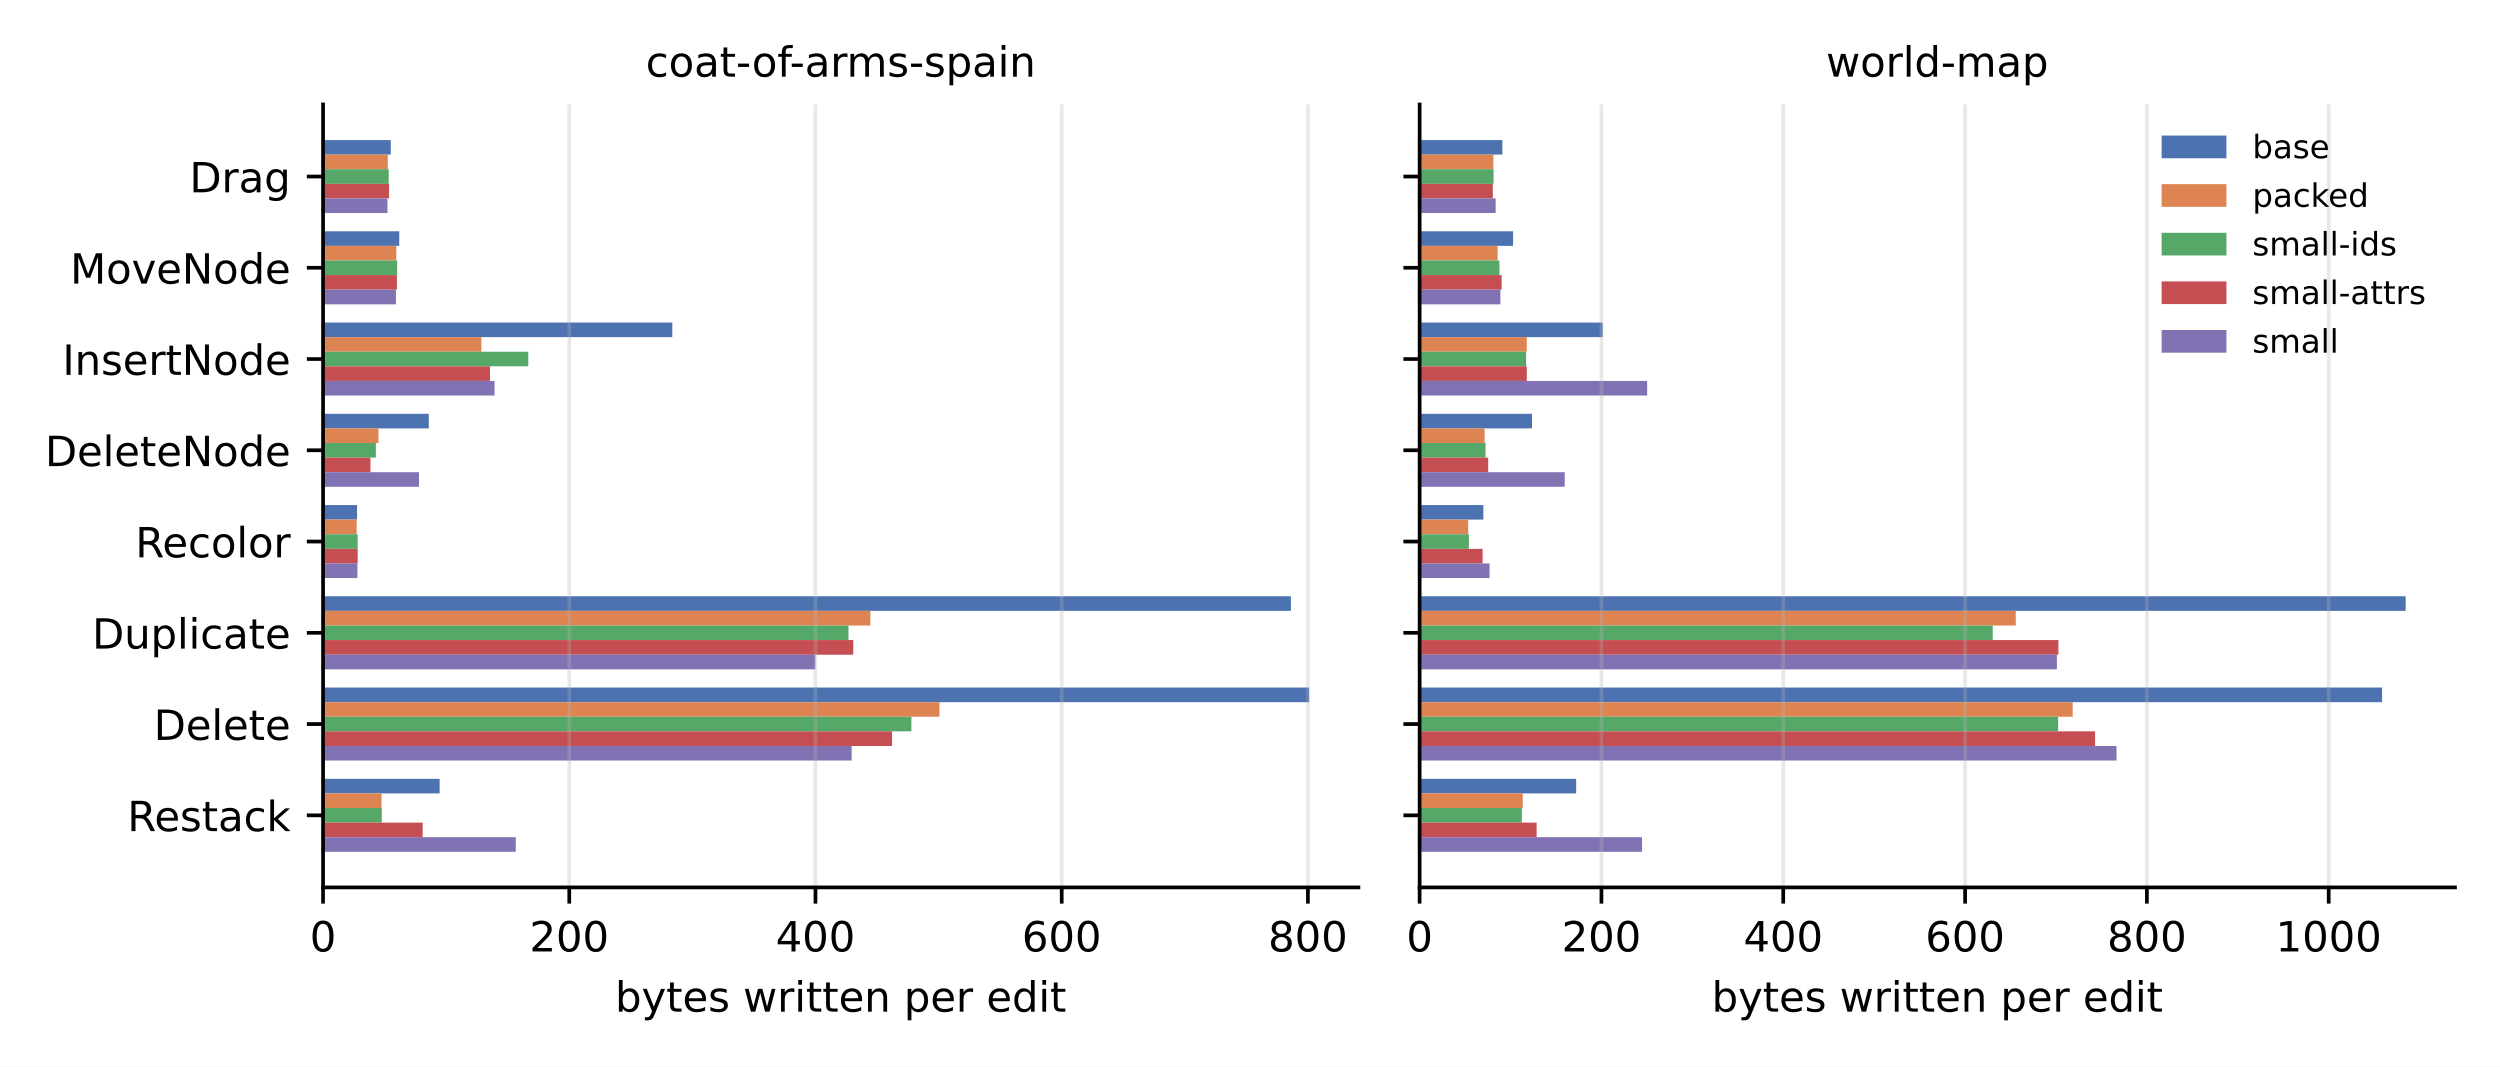
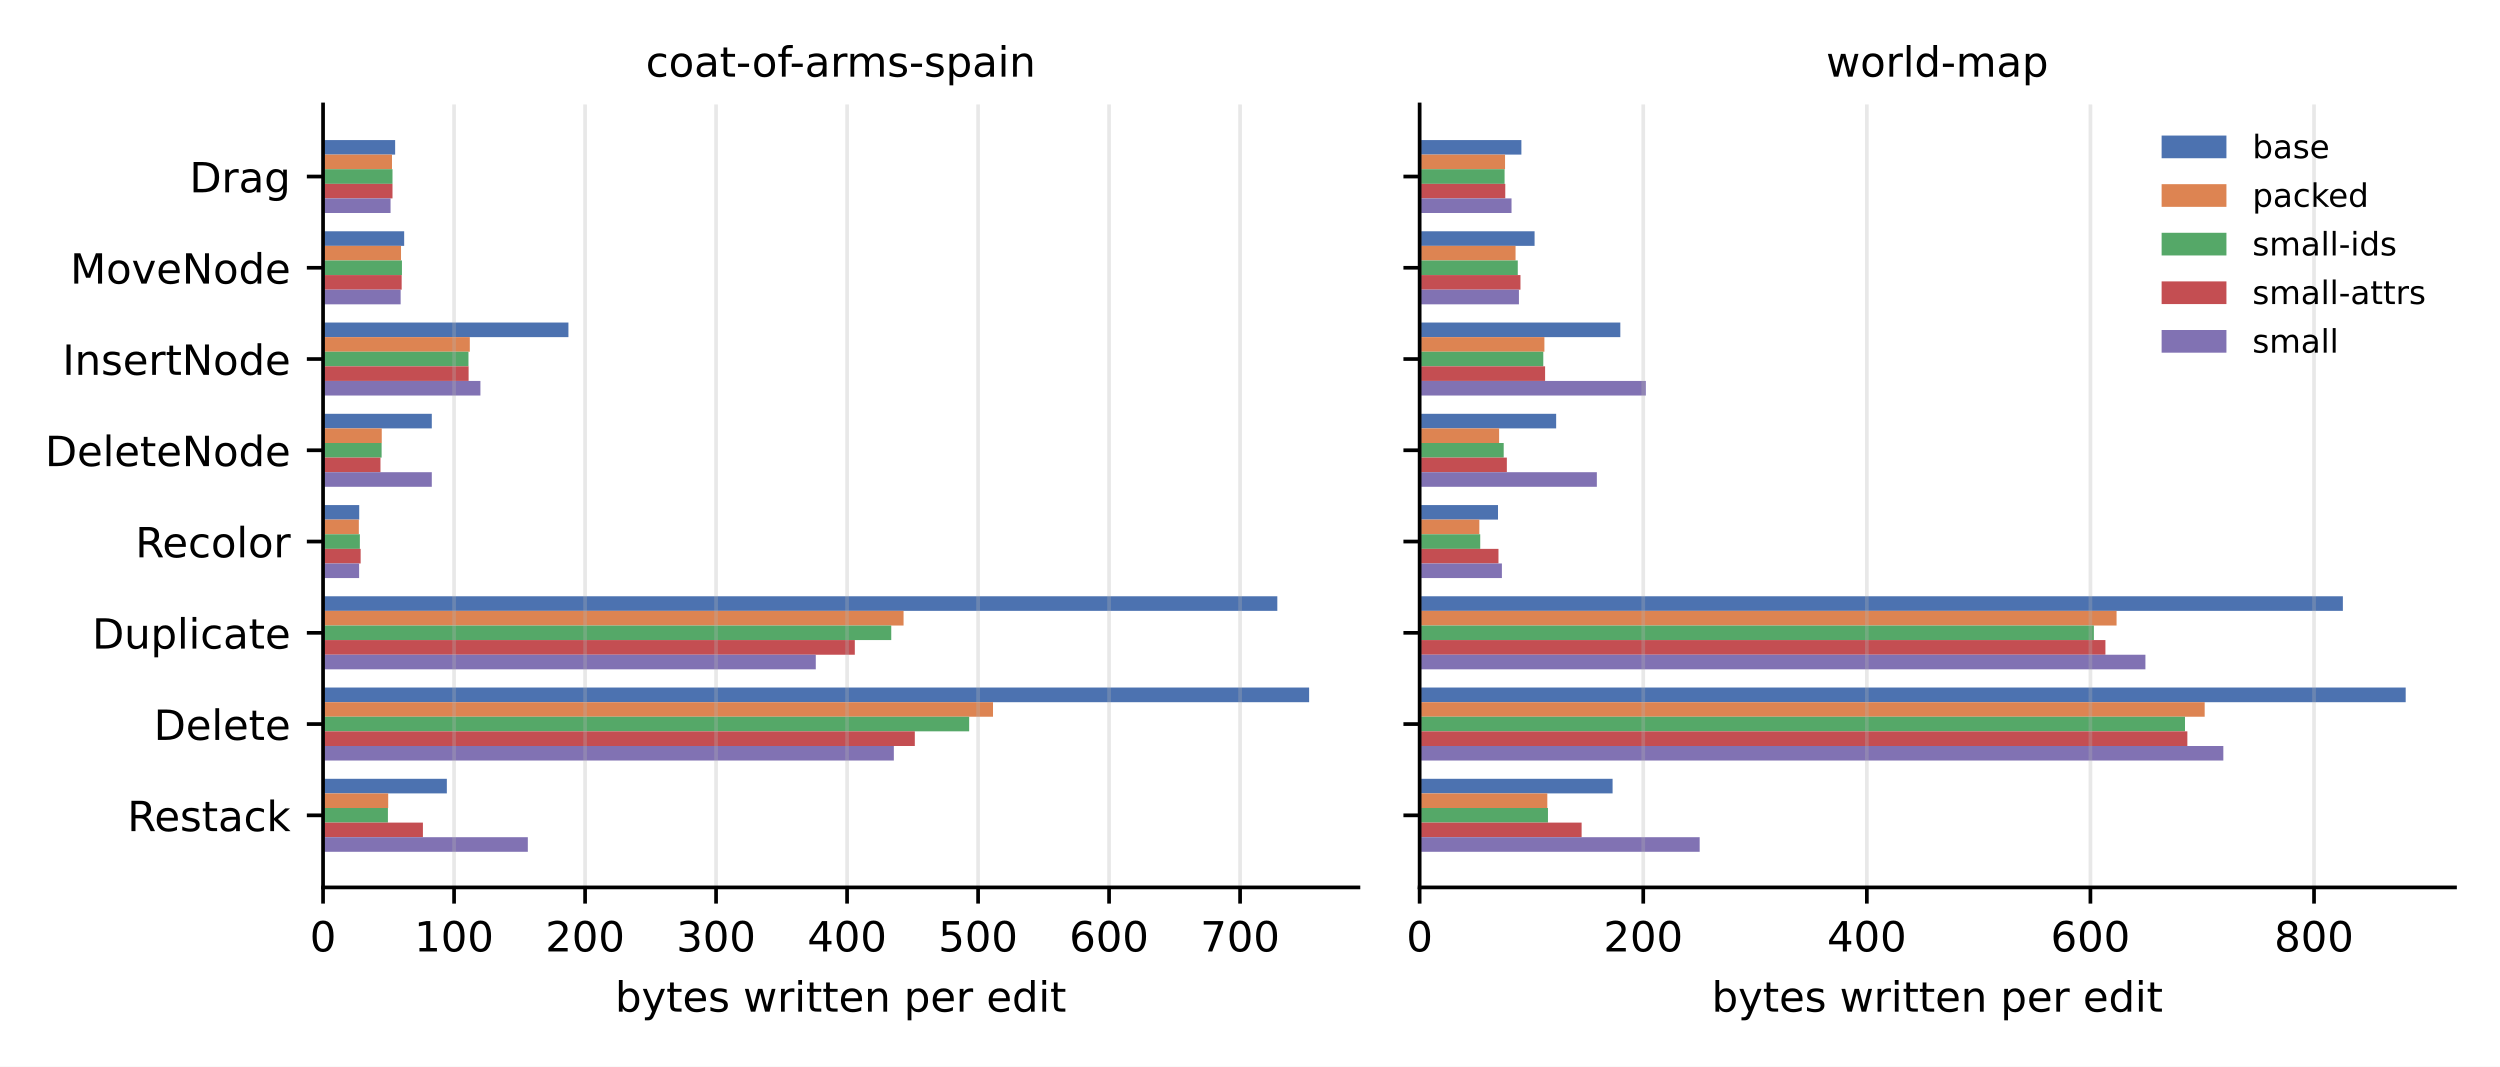
<svg xmlns="http://www.w3.org/2000/svg" xmlns:xlink="http://www.w3.org/1999/xlink" width="540pt" height="230.4pt" viewBox="0 0 540 230.4" version="1.1">
  <defs>
    <style type="text/css">*{stroke-linejoin: round; stroke-linecap: butt}</style>
  </defs>
  <g id="figure_1">
    <g id="patch_1">
      <path d="M 0 230.4  L 540 230.4  L 540 0  L 0 0  z " style="fill: #ffffff" />
    </g>
    <g id="axes_1">
      <g id="patch_2">
        <path d="M 69.78 191.68  L 293.42 191.68  L 293.42 22.56  L 69.78 22.56  z " style="fill: #ffffff" />
      </g>
      <g id="patch_3">
-         <path d="M 69.78 30.25  L 84.41 30.25  L 84.41 33.4  L 69.78 33.4  z " clip-path="url(#p2767483d41)" style="fill: #4c72b0" />
+         <path d="M 69.78 30.25  L 85.35 30.25  L 85.35 33.4  L 69.78 33.4  z " clip-path="url(#p88b78bb5d7)" style="fill: #4c72b0" />
      </g>
      <g id="patch_4">
-         <path d="M 69.78 49.96  L 86.24 49.96  L 86.24 53.11  L 69.78 53.11  z " clip-path="url(#p2767483d41)" style="fill: #4c72b0" />
+         <path d="M 69.78 49.96  L 87.3 49.96  L 87.3 53.11  L 69.78 53.11  z " clip-path="url(#p88b78bb5d7)" style="fill: #4c72b0" />
      </g>
      <g id="patch_5">
-         <path d="M 69.78 69.67  L 145.22 69.67  L 145.22 72.82  L 69.78 72.82  z " clip-path="url(#p2767483d41)" style="fill: #4c72b0" />
+         <path d="M 69.78 69.67  L 122.78 69.67  L 122.78 72.82  L 69.78 72.82  z " clip-path="url(#p88b78bb5d7)" style="fill: #4c72b0" />
      </g>
      <g id="patch_6">
-         <path d="M 69.78 89.38  L 92.62 89.38  L 92.62 92.53  L 69.78 92.53  z " clip-path="url(#p2767483d41)" style="fill: #4c72b0" />
+         <path d="M 69.78 89.38  L 93.27 89.38  L 93.27 92.53  L 69.78 92.53  z " clip-path="url(#p88b78bb5d7)" style="fill: #4c72b0" />
      </g>
      <g id="patch_7">
-         <path d="M 69.78 109.09  L 77.12 109.09  L 77.12 112.24  L 69.78 112.24  z " clip-path="url(#p2767483d41)" style="fill: #4c72b0" />
+         <path d="M 69.78 109.09  L 77.59 109.09  L 77.59 112.24  L 69.78 112.24  z " clip-path="url(#p88b78bb5d7)" style="fill: #4c72b0" />
      </g>
      <g id="patch_8">
-         <path d="M 69.78 128.8  L 278.84 128.8  L 278.84 131.95  L 69.78 131.95  z " clip-path="url(#p2767483d41)" style="fill: #4c72b0" />
+         <path d="M 69.78 128.8  L 275.9 128.8  L 275.9 131.95  L 69.78 131.95  z " clip-path="url(#p88b78bb5d7)" style="fill: #4c72b0" />
      </g>
      <g id="patch_9">
-         <path d="M 69.78 148.51  L 282.77 148.51  L 282.77 151.67  L 69.78 151.67  z " clip-path="url(#p2767483d41)" style="fill: #4c72b0" />
+         <path d="M 69.78 148.51  L 282.77 148.51  L 282.77 151.67  L 69.78 151.67  z " clip-path="url(#p88b78bb5d7)" style="fill: #4c72b0" />
      </g>
      <g id="patch_10">
-         <path d="M 69.78 168.22  L 94.96 168.22  L 94.96 171.38  L 69.78 171.38  z " clip-path="url(#p2767483d41)" style="fill: #4c72b0" />
+         <path d="M 69.78 168.22  L 96.52 168.22  L 96.52 171.38  L 69.78 171.38  z " clip-path="url(#p88b78bb5d7)" style="fill: #4c72b0" />
      </g>
      <g id="patch_11">
-         <path d="M 69.78 33.4  L 83.77 33.4  L 83.77 36.55  L 69.78 36.55  z " clip-path="url(#p2767483d41)" style="fill: #dd8452" />
+         <path d="M 69.78 33.4  L 84.67 33.4  L 84.67 36.55  L 69.78 36.55  z " clip-path="url(#p88b78bb5d7)" style="fill: #dd8452" />
      </g>
      <g id="patch_12">
-         <path d="M 69.78 53.11  L 85.6 53.11  L 85.6 56.26  L 69.78 56.26  z " clip-path="url(#p2767483d41)" style="fill: #dd8452" />
+         <path d="M 69.78 53.11  L 86.62 53.11  L 86.62 56.26  L 69.78 56.26  z " clip-path="url(#p88b78bb5d7)" style="fill: #dd8452" />
      </g>
      <g id="patch_13">
-         <path d="M 69.78 72.82  L 103.98 72.82  L 103.98 75.98  L 69.78 75.98  z " clip-path="url(#p2767483d41)" style="fill: #dd8452" />
+         <path d="M 69.78 72.82  L 101.48 72.82  L 101.48 75.98  L 69.78 75.98  z " clip-path="url(#p88b78bb5d7)" style="fill: #dd8452" />
      </g>
      <g id="patch_14">
-         <path d="M 69.78 92.53  L 81.75 92.53  L 81.75 95.69  L 69.78 95.69  z " clip-path="url(#p2767483d41)" style="fill: #dd8452" />
+         <path d="M 69.78 92.53  L 82.46 92.53  L 82.46 95.69  L 69.78 95.69  z " clip-path="url(#p88b78bb5d7)" style="fill: #dd8452" />
      </g>
      <g id="patch_15">
-         <path d="M 69.78 112.24  L 77.04 112.24  L 77.04 115.4  L 69.78 115.4  z " clip-path="url(#p2767483d41)" style="fill: #dd8452" />
+         <path d="M 69.78 112.24  L 77.51 112.24  L 77.51 115.4  L 69.78 115.4  z " clip-path="url(#p88b78bb5d7)" style="fill: #dd8452" />
      </g>
      <g id="patch_16">
-         <path d="M 69.78 131.95  L 188 131.95  L 188 135.11  L 69.78 135.11  z " clip-path="url(#p2767483d41)" style="fill: #dd8452" />
+         <path d="M 69.78 131.95  L 195.17 131.95  L 195.17 135.11  L 69.78 135.11  z " clip-path="url(#p88b78bb5d7)" style="fill: #dd8452" />
      </g>
      <g id="patch_17">
-         <path d="M 69.78 151.67  L 202.92 151.67  L 202.92 154.82  L 69.78 154.82  z " clip-path="url(#p2767483d41)" style="fill: #dd8452" />
+         <path d="M 69.78 151.67  L 214.49 151.67  L 214.49 154.82  L 69.78 154.82  z " clip-path="url(#p88b78bb5d7)" style="fill: #dd8452" />
      </g>
      <g id="patch_18">
-         <path d="M 69.78 171.38  L 82.41 171.38  L 82.41 174.53  L 69.78 174.53  z " clip-path="url(#p2767483d41)" style="fill: #dd8452" />
+         <path d="M 69.78 171.38  L 83.85 171.38  L 83.85 174.53  L 69.78 174.53  z " clip-path="url(#p88b78bb5d7)" style="fill: #dd8452" />
      </g>
      <g id="patch_19">
-         <path d="M 69.78 36.55  L 83.96 36.55  L 83.96 39.71  L 69.78 39.71  z " clip-path="url(#p2767483d41)" style="fill: #55a868" />
+         <path d="M 69.78 36.55  L 84.78 36.55  L 84.78 39.71  L 69.78 39.71  z " clip-path="url(#p88b78bb5d7)" style="fill: #55a868" />
      </g>
      <g id="patch_20">
-         <path d="M 69.78 56.26  L 85.79 56.26  L 85.79 59.42  L 69.78 59.42  z " clip-path="url(#p2767483d41)" style="fill: #55a868" />
+         <path d="M 69.78 56.26  L 86.82 56.26  L 86.82 59.42  L 69.78 59.42  z " clip-path="url(#p88b78bb5d7)" style="fill: #55a868" />
      </g>
      <g id="patch_21">
-         <path d="M 69.78 75.98  L 114.11 75.98  L 114.11 79.13  L 69.78 79.13  z " clip-path="url(#p2767483d41)" style="fill: #55a868" />
+         <path d="M 69.78 75.98  L 101.19 75.98  L 101.19 79.13  L 69.78 79.13  z " clip-path="url(#p88b78bb5d7)" style="fill: #55a868" />
      </g>
      <g id="patch_22">
-         <path d="M 69.78 95.69  L 81.19 95.69  L 81.19 98.84  L 69.78 98.84  z " clip-path="url(#p2767483d41)" style="fill: #55a868" />
+         <path d="M 69.78 95.69  L 82.43 95.69  L 82.43 98.84  L 69.78 98.84  z " clip-path="url(#p88b78bb5d7)" style="fill: #55a868" />
      </g>
      <g id="patch_23">
-         <path d="M 69.78 115.4  L 77.26 115.4  L 77.26 118.55  L 69.78 118.55  z " clip-path="url(#p2767483d41)" style="fill: #55a868" />
+         <path d="M 69.78 115.4  L 77.73 115.4  L 77.73 118.55  L 69.78 118.55  z " clip-path="url(#p88b78bb5d7)" style="fill: #55a868" />
      </g>
      <g id="patch_24">
-         <path d="M 69.78 135.11  L 183.27 135.11  L 183.27 138.26  L 69.78 138.26  z " clip-path="url(#p2767483d41)" style="fill: #55a868" />
+         <path d="M 69.78 135.11  L 192.51 135.11  L 192.51 138.26  L 69.78 138.26  z " clip-path="url(#p88b78bb5d7)" style="fill: #55a868" />
      </g>
      <g id="patch_25">
-         <path d="M 69.78 154.82  L 196.86 154.82  L 196.86 157.97  L 69.78 157.97  z " clip-path="url(#p2767483d41)" style="fill: #55a868" />
+         <path d="M 69.78 154.82  L 209.34 154.82  L 209.34 157.97  L 69.78 157.97  z " clip-path="url(#p88b78bb5d7)" style="fill: #55a868" />
      </g>
      <g id="patch_26">
-         <path d="M 69.78 174.53  L 82.47 174.53  L 82.47 177.68  L 69.78 177.68  z " clip-path="url(#p2767483d41)" style="fill: #55a868" />
+         <path d="M 69.78 174.53  L 83.79 174.53  L 83.79 177.68  L 69.78 177.68  z " clip-path="url(#p88b78bb5d7)" style="fill: #55a868" />
      </g>
      <g id="patch_27">
-         <path d="M 69.78 39.71  L 84.04 39.71  L 84.04 42.86  L 69.78 42.86  z " clip-path="url(#p2767483d41)" style="fill: #c44e52" />
+         <path d="M 69.78 39.71  L 84.78 39.71  L 84.78 42.86  L 69.78 42.86  z " clip-path="url(#p88b78bb5d7)" style="fill: #c44e52" />
      </g>
      <g id="patch_28">
-         <path d="M 69.78 59.42  L 85.74 59.42  L 85.74 62.57  L 69.78 62.57  z " clip-path="url(#p2767483d41)" style="fill: #c44e52" />
+         <path d="M 69.78 59.42  L 86.76 59.42  L 86.76 62.57  L 69.78 62.57  z " clip-path="url(#p88b78bb5d7)" style="fill: #c44e52" />
      </g>
      <g id="patch_29">
-         <path d="M 69.78 79.13  L 105.84 79.13  L 105.84 82.28  L 69.78 82.28  z " clip-path="url(#p2767483d41)" style="fill: #c44e52" />
+         <path d="M 69.78 79.13  L 101.22 79.13  L 101.22 82.28  L 69.78 82.28  z " clip-path="url(#p88b78bb5d7)" style="fill: #c44e52" />
      </g>
      <g id="patch_30">
-         <path d="M 69.78 98.84  L 80.02 98.84  L 80.02 101.99  L 69.78 101.99  z " clip-path="url(#p2767483d41)" style="fill: #c44e52" />
+         <path d="M 69.78 98.84  L 82.18 98.84  L 82.18 101.99  L 69.78 101.99  z " clip-path="url(#p88b78bb5d7)" style="fill: #c44e52" />
      </g>
      <g id="patch_31">
-         <path d="M 69.78 118.55  L 77.26 118.55  L 77.26 121.71  L 69.78 121.71  z " clip-path="url(#p2767483d41)" style="fill: #c44e52" />
+         <path d="M 69.78 118.55  L 77.9 118.55  L 77.9 121.71  L 69.78 121.71  z " clip-path="url(#p88b78bb5d7)" style="fill: #c44e52" />
      </g>
      <g id="patch_32">
-         <path d="M 69.78 138.26  L 184.31 138.26  L 184.31 141.42  L 69.78 141.42  z " clip-path="url(#p2767483d41)" style="fill: #c44e52" />
+         <path d="M 69.78 138.26  L 184.64 138.26  L 184.64 141.42  L 69.78 141.42  z " clip-path="url(#p88b78bb5d7)" style="fill: #c44e52" />
      </g>
      <g id="patch_33">
-         <path d="M 69.78 157.97  L 192.68 157.97  L 192.68 161.13  L 69.78 161.13  z " clip-path="url(#p2767483d41)" style="fill: #c44e52" />
+         <path d="M 69.78 157.97  L 197.6 157.97  L 197.6 161.13  L 69.78 161.13  z " clip-path="url(#p88b78bb5d7)" style="fill: #c44e52" />
      </g>
      <g id="patch_34">
-         <path d="M 69.78 177.68  L 91.3 177.68  L 91.3 180.84  L 69.78 180.84  z " clip-path="url(#p2767483d41)" style="fill: #c44e52" />
+         <path d="M 69.78 177.68  L 91.35 177.68  L 91.35 180.84  L 69.78 180.84  z " clip-path="url(#p88b78bb5d7)" style="fill: #c44e52" />
      </g>
      <g id="patch_35">
-         <path d="M 69.78 42.86  L 83.69 42.86  L 83.69 46.01  L 69.78 46.01  z " clip-path="url(#p2767483d41)" style="fill: #8172b3" />
+         <path d="M 69.78 42.86  L 84.36 42.86  L 84.36 46.01  L 69.78 46.01  z " clip-path="url(#p88b78bb5d7)" style="fill: #8172b3" />
      </g>
      <g id="patch_36">
-         <path d="M 69.78 62.57  L 85.52 62.57  L 85.52 65.73  L 69.78 65.73  z " clip-path="url(#p2767483d41)" style="fill: #8172b3" />
+         <path d="M 69.78 62.57  L 86.54 62.57  L 86.54 65.73  L 69.78 65.73  z " clip-path="url(#p88b78bb5d7)" style="fill: #8172b3" />
      </g>
      <g id="patch_37">
-         <path d="M 69.78 82.28  L 106.82 82.28  L 106.82 85.44  L 69.78 85.44  z " clip-path="url(#p2767483d41)" style="fill: #8172b3" />
+         <path d="M 69.78 82.28  L 103.77 82.28  L 103.77 85.44  L 69.78 85.44  z " clip-path="url(#p88b78bb5d7)" style="fill: #8172b3" />
      </g>
      <g id="patch_38">
-         <path d="M 69.78 101.99  L 90.5 101.99  L 90.5 105.15  L 69.78 105.15  z " clip-path="url(#p2767483d41)" style="fill: #8172b3" />
+         <path d="M 69.78 101.99  L 93.27 101.99  L 93.27 105.15  L 69.78 105.15  z " clip-path="url(#p88b78bb5d7)" style="fill: #8172b3" />
      </g>
      <g id="patch_39">
-         <path d="M 69.78 121.71  L 77.2 121.71  L 77.2 124.86  L 69.78 124.86  z " clip-path="url(#p2767483d41)" style="fill: #8172b3" />
+         <path d="M 69.78 121.71  L 77.57 121.71  L 77.57 124.86  L 69.78 124.86  z " clip-path="url(#p88b78bb5d7)" style="fill: #8172b3" />
      </g>
      <g id="patch_40">
-         <path d="M 69.78 141.42  L 176.12 141.42  L 176.12 144.57  L 69.78 144.57  z " clip-path="url(#p2767483d41)" style="fill: #8172b3" />
+         <path d="M 69.78 141.42  L 176.21 141.42  L 176.21 144.57  L 69.78 144.57  z " clip-path="url(#p88b78bb5d7)" style="fill: #8172b3" />
      </g>
      <g id="patch_41">
-         <path d="M 69.78 161.13  L 183.96 161.13  L 183.96 164.28  L 69.78 164.28  z " clip-path="url(#p2767483d41)" style="fill: #8172b3" />
+         <path d="M 69.78 161.13  L 193.07 161.13  L 193.07 164.28  L 69.78 164.28  z " clip-path="url(#p88b78bb5d7)" style="fill: #8172b3" />
      </g>
      <g id="patch_42">
-         <path d="M 69.78 180.84  L 111.4 180.84  L 111.4 183.99  L 69.78 183.99  z " clip-path="url(#p2767483d41)" style="fill: #8172b3" />
+         <path d="M 69.78 180.84  L 114.01 180.84  L 114.01 183.99  L 69.78 183.99  z " clip-path="url(#p88b78bb5d7)" style="fill: #8172b3" />
      </g>
      <g id="matplotlib.axis_1">
        <g id="xtick_1">
          <g id="line2d_1">
-             <path d="M 69.78 191.68  L 69.78 22.56  " clip-path="url(#p2767483d41)" style="fill: none; stroke: #b0b0b0; stroke-opacity: 0.3; stroke-width: 0.8; stroke-linecap: square" />
+             <path d="M 69.78 191.68  L 69.78 22.56  " clip-path="url(#p88b78bb5d7)" style="fill: none; stroke: #b0b0b0; stroke-opacity: 0.3; stroke-width: 0.8; stroke-linecap: square" />
          </g>
          <g id="line2d_2">
            <defs>
              <path id="m4735fb4fdf" d="M 0 0  L 0 3.5  " style="stroke: #000000; stroke-width: 0.8" />
            </defs>
            <g>
              <use xlink:href="#m4735fb4fdf" x="69.78" y="191.68" style="stroke: #000000; stroke-width: 0.8" />
            </g>
          </g>
          <g id="text_1">
            <text style="font-size: 9px; font-family: 'DejaVu Sans'; text-anchor: middle" x="69.78" y="205.52" transform="rotate(-0 69.78 205.52)">0</text>
          </g>
        </g>
        <g id="xtick_2">
          <g id="line2d_3">
-             <path d="M 122.96 191.68  L 122.96 22.56  " clip-path="url(#p2767483d41)" style="fill: none; stroke: #b0b0b0; stroke-opacity: 0.3; stroke-width: 0.8; stroke-linecap: square" />
+             <path d="M 98.08 191.68  L 98.08 22.56  " clip-path="url(#p88b78bb5d7)" style="fill: none; stroke: #b0b0b0; stroke-opacity: 0.3; stroke-width: 0.8; stroke-linecap: square" />
          </g>
          <g id="line2d_4">
            <g>
-               <use xlink:href="#m4735fb4fdf" x="122.96" y="191.68" style="stroke: #000000; stroke-width: 0.8" />
+               <use xlink:href="#m4735fb4fdf" x="98.08" y="191.68" style="stroke: #000000; stroke-width: 0.8" />
            </g>
          </g>
          <g id="text_2">
-             <text style="font-size: 9px; font-family: 'DejaVu Sans'; text-anchor: middle" x="122.96" y="205.52" transform="rotate(-0 122.96 205.52)">200</text>
+             <text style="font-size: 9px; font-family: 'DejaVu Sans'; text-anchor: middle" x="98.08" y="205.52" transform="rotate(-0 98.08 205.52)">100</text>
          </g>
        </g>
        <g id="xtick_3">
          <g id="line2d_5">
-             <path d="M 176.14 191.68  L 176.14 22.56  " clip-path="url(#p2767483d41)" style="fill: none; stroke: #b0b0b0; stroke-opacity: 0.3; stroke-width: 0.8; stroke-linecap: square" />
+             <path d="M 126.38 191.68  L 126.38 22.56  " clip-path="url(#p88b78bb5d7)" style="fill: none; stroke: #b0b0b0; stroke-opacity: 0.3; stroke-width: 0.8; stroke-linecap: square" />
          </g>
          <g id="line2d_6">
            <g>
-               <use xlink:href="#m4735fb4fdf" x="176.14" y="191.68" style="stroke: #000000; stroke-width: 0.8" />
+               <use xlink:href="#m4735fb4fdf" x="126.38" y="191.68" style="stroke: #000000; stroke-width: 0.8" />
            </g>
          </g>
          <g id="text_3">
-             <text style="font-size: 9px; font-family: 'DejaVu Sans'; text-anchor: middle" x="176.14" y="205.52" transform="rotate(-0 176.14 205.52)">400</text>
+             <text style="font-size: 9px; font-family: 'DejaVu Sans'; text-anchor: middle" x="126.38" y="205.52" transform="rotate(-0 126.38 205.52)">200</text>
          </g>
        </g>
        <g id="xtick_4">
          <g id="line2d_7">
-             <path d="M 229.33 191.68  L 229.33 22.56  " clip-path="url(#p2767483d41)" style="fill: none; stroke: #b0b0b0; stroke-opacity: 0.3; stroke-width: 0.8; stroke-linecap: square" />
+             <path d="M 154.67 191.68  L 154.67 22.56  " clip-path="url(#p88b78bb5d7)" style="fill: none; stroke: #b0b0b0; stroke-opacity: 0.3; stroke-width: 0.8; stroke-linecap: square" />
          </g>
          <g id="line2d_8">
            <g>
-               <use xlink:href="#m4735fb4fdf" x="229.33" y="191.68" style="stroke: #000000; stroke-width: 0.8" />
+               <use xlink:href="#m4735fb4fdf" x="154.67" y="191.68" style="stroke: #000000; stroke-width: 0.8" />
            </g>
          </g>
          <g id="text_4">
-             <text style="font-size: 9px; font-family: 'DejaVu Sans'; text-anchor: middle" x="229.33" y="205.52" transform="rotate(-0 229.33 205.52)">600</text>
+             <text style="font-size: 9px; font-family: 'DejaVu Sans'; text-anchor: middle" x="154.67" y="205.52" transform="rotate(-0 154.67 205.52)">300</text>
          </g>
        </g>
        <g id="xtick_5">
          <g id="line2d_9">
-             <path d="M 282.51 191.68  L 282.51 22.56  " clip-path="url(#p2767483d41)" style="fill: none; stroke: #b0b0b0; stroke-opacity: 0.3; stroke-width: 0.8; stroke-linecap: square" />
+             <path d="M 182.97 191.68  L 182.97 22.56  " clip-path="url(#p88b78bb5d7)" style="fill: none; stroke: #b0b0b0; stroke-opacity: 0.3; stroke-width: 0.8; stroke-linecap: square" />
          </g>
          <g id="line2d_10">
            <g>
-               <use xlink:href="#m4735fb4fdf" x="282.51" y="191.68" style="stroke: #000000; stroke-width: 0.8" />
+               <use xlink:href="#m4735fb4fdf" x="182.97" y="191.68" style="stroke: #000000; stroke-width: 0.8" />
            </g>
          </g>
          <g id="text_5">
-             <text style="font-size: 9px; font-family: 'DejaVu Sans'; text-anchor: middle" x="282.51" y="205.52" transform="rotate(-0 282.51 205.52)">800</text>
-           </g>
-         </g>
-         <g id="text_6">
+             <text style="font-size: 9px; font-family: 'DejaVu Sans'; text-anchor: middle" x="182.97" y="205.52" transform="rotate(-0 182.97 205.52)">400</text>
+           </g>
+         </g>
+         <g id="xtick_6">
+           <g id="line2d_11">
+             <path d="M 211.27 191.68  L 211.27 22.56  " clip-path="url(#p88b78bb5d7)" style="fill: none; stroke: #b0b0b0; stroke-opacity: 0.3; stroke-width: 0.8; stroke-linecap: square" />
+           </g>
+           <g id="line2d_12">
+             <g>
+               <use xlink:href="#m4735fb4fdf" x="211.27" y="191.68" style="stroke: #000000; stroke-width: 0.8" />
+             </g>
+           </g>
+           <g id="text_6">
+             <text style="font-size: 9px; font-family: 'DejaVu Sans'; text-anchor: middle" x="211.27" y="205.52" transform="rotate(-0 211.27 205.52)">500</text>
+           </g>
+         </g>
+         <g id="xtick_7">
+           <g id="line2d_13">
+             <path d="M 239.56 191.68  L 239.56 22.56  " clip-path="url(#p88b78bb5d7)" style="fill: none; stroke: #b0b0b0; stroke-opacity: 0.3; stroke-width: 0.8; stroke-linecap: square" />
+           </g>
+           <g id="line2d_14">
+             <g>
+               <use xlink:href="#m4735fb4fdf" x="239.56" y="191.68" style="stroke: #000000; stroke-width: 0.8" />
+             </g>
+           </g>
+           <g id="text_7">
+             <text style="font-size: 9px; font-family: 'DejaVu Sans'; text-anchor: middle" x="239.56" y="205.52" transform="rotate(-0 239.56 205.52)">600</text>
+           </g>
+         </g>
+         <g id="xtick_8">
+           <g id="line2d_15">
+             <path d="M 267.86 191.68  L 267.86 22.56  " clip-path="url(#p88b78bb5d7)" style="fill: none; stroke: #b0b0b0; stroke-opacity: 0.3; stroke-width: 0.8; stroke-linecap: square" />
+           </g>
+           <g id="line2d_16">
+             <g>
+               <use xlink:href="#m4735fb4fdf" x="267.86" y="191.68" style="stroke: #000000; stroke-width: 0.8" />
+             </g>
+           </g>
+           <g id="text_8">
+             <text style="font-size: 9px; font-family: 'DejaVu Sans'; text-anchor: middle" x="267.86" y="205.52" transform="rotate(-0 267.86 205.52)">700</text>
+           </g>
+         </g>
+         <g id="text_9">
          <text style="font-size: 9px; font-family: 'DejaVu Sans'; text-anchor: middle" x="181.6" y="218.52" transform="rotate(-0 181.6 218.52)">bytes written per edit</text>
        </g>
      </g>
      <g id="matplotlib.axis_2">
        <g id="ytick_1">
-           <g id="line2d_11">
+           <g id="line2d_17">
            <defs>
              <path id="m4127d77f11" d="M 0 0  L -3.5 0  " style="stroke: #000000; stroke-width: 0.8" />
            </defs>
            <g>
              <use xlink:href="#m4127d77f11" x="69.78" y="38.13" style="stroke: #000000; stroke-width: 0.8" />
            </g>
          </g>
-           <g id="text_7">
+           <g id="text_10">
            <text style="font-size: 9px; font-family: 'DejaVu Sans'; text-anchor: end" x="62.78" y="41.55" transform="rotate(-0 62.78 41.55)">Drag</text>
          </g>
        </g>
        <g id="ytick_2">
-           <g id="line2d_12">
+           <g id="line2d_18">
            <g>
              <use xlink:href="#m4127d77f11" x="69.78" y="57.84" style="stroke: #000000; stroke-width: 0.8" />
            </g>
          </g>
-           <g id="text_8">
+           <g id="text_11">
            <text style="font-size: 9px; font-family: 'DejaVu Sans'; text-anchor: end" x="62.78" y="61.26" transform="rotate(-0 62.78 61.26)">MoveNode</text>
          </g>
        </g>
        <g id="ytick_3">
-           <g id="line2d_13">
+           <g id="line2d_19">
            <g>
              <use xlink:href="#m4127d77f11" x="69.78" y="77.55" style="stroke: #000000; stroke-width: 0.8" />
            </g>
          </g>
-           <g id="text_9">
+           <g id="text_12">
            <text style="font-size: 9px; font-family: 'DejaVu Sans'; text-anchor: end" x="62.78" y="80.97" transform="rotate(-0 62.78 80.97)">InsertNode</text>
          </g>
        </g>
        <g id="ytick_4">
-           <g id="line2d_14">
+           <g id="line2d_20">
            <g>
              <use xlink:href="#m4127d77f11" x="69.78" y="97.26" style="stroke: #000000; stroke-width: 0.8" />
            </g>
          </g>
-           <g id="text_10">
+           <g id="text_13">
            <text style="font-size: 9px; font-family: 'DejaVu Sans'; text-anchor: end" x="62.78" y="100.68" transform="rotate(-0 62.78 100.68)">DeleteNode</text>
          </g>
        </g>
        <g id="ytick_5">
-           <g id="line2d_15">
+           <g id="line2d_21">
            <g>
              <use xlink:href="#m4127d77f11" x="69.78" y="116.97" style="stroke: #000000; stroke-width: 0.8" />
            </g>
          </g>
-           <g id="text_11">
+           <g id="text_14">
            <text style="font-size: 9px; font-family: 'DejaVu Sans'; text-anchor: end" x="62.78" y="120.39" transform="rotate(-0 62.78 120.39)">Recolor</text>
          </g>
        </g>
        <g id="ytick_6">
-           <g id="line2d_16">
+           <g id="line2d_22">
            <g>
              <use xlink:href="#m4127d77f11" x="69.78" y="136.69" style="stroke: #000000; stroke-width: 0.8" />
            </g>
          </g>
-           <g id="text_12">
+           <g id="text_15">
            <text style="font-size: 9px; font-family: 'DejaVu Sans'; text-anchor: end" x="62.78" y="140.1" transform="rotate(-0 62.78 140.1)">Duplicate</text>
          </g>
        </g>
        <g id="ytick_7">
-           <g id="line2d_17">
+           <g id="line2d_23">
            <g>
              <use xlink:href="#m4127d77f11" x="69.78" y="156.4" style="stroke: #000000; stroke-width: 0.8" />
            </g>
          </g>
-           <g id="text_13">
+           <g id="text_16">
            <text style="font-size: 9px; font-family: 'DejaVu Sans'; text-anchor: end" x="62.78" y="159.82" transform="rotate(-0 62.78 159.82)">Delete</text>
          </g>
        </g>
        <g id="ytick_8">
-           <g id="line2d_18">
+           <g id="line2d_24">
            <g>
              <use xlink:href="#m4127d77f11" x="69.78" y="176.11" style="stroke: #000000; stroke-width: 0.8" />
            </g>
          </g>
-           <g id="text_14">
+           <g id="text_17">
            <text style="font-size: 9px; font-family: 'DejaVu Sans'; text-anchor: end" x="62.78" y="179.53" transform="rotate(-0 62.78 179.53)">Restack</text>
          </g>
        </g>
      </g>
      <g id="patch_43">
        <path d="M 69.78 191.68  L 69.78 22.56  " style="fill: none; stroke: #000000; stroke-width: 0.8; stroke-linejoin: miter; stroke-linecap: square" />
      </g>
      <g id="patch_44">
        <path d="M 69.78 191.68  L 293.42 191.68  " style="fill: none; stroke: #000000; stroke-width: 0.8; stroke-linejoin: miter; stroke-linecap: square" />
      </g>
-       <g id="text_15">
+       <g id="text_18">
        <text style="font-size: 9px; font-family: 'DejaVu Sans'; text-anchor: middle" x="181.6" y="16.56" transform="rotate(-0 181.6 16.56)">coat-of-arms-spain</text>
      </g>
    </g>
    <g id="axes_2">
      <g id="patch_45">
        <path d="M 306.64 191.68  L 530.28 191.68  L 530.28 22.56  L 306.64 22.56  z " style="fill: #ffffff" />
      </g>
      <g id="patch_46">
-         <path d="M 306.64 30.25  L 324.51 30.25  L 324.51 33.4  L 306.64 33.4  z " clip-path="url(#p1e50dd2961)" style="fill: #4c72b0" />
+         <path d="M 306.64 30.25  L 328.62 30.25  L 328.62 33.4  L 306.64 33.4  z " clip-path="url(#p1e50dd2961)" style="fill: #4c72b0" />
      </g>
      <g id="patch_47">
-         <path d="M 306.64 49.96  L 326.83 49.96  L 326.83 53.11  L 306.64 53.11  z " clip-path="url(#p1e50dd2961)" style="fill: #4c72b0" />
+         <path d="M 306.64 49.96  L 331.47 49.96  L 331.47 53.11  L 306.64 53.11  z " clip-path="url(#p1e50dd2961)" style="fill: #4c72b0" />
      </g>
      <g id="patch_48">
-         <path d="M 306.64 69.67  L 346.19 69.67  L 346.19 72.82  L 306.64 72.82  z " clip-path="url(#p1e50dd2961)" style="fill: #4c72b0" />
+         <path d="M 306.64 69.67  L 349.99 69.67  L 349.99 72.82  L 306.64 72.82  z " clip-path="url(#p1e50dd2961)" style="fill: #4c72b0" />
      </g>
      <g id="patch_49">
-         <path d="M 306.64 89.38  L 330.91 89.38  L 330.91 92.53  L 306.64 92.53  z " clip-path="url(#p1e50dd2961)" style="fill: #4c72b0" />
+         <path d="M 306.64 89.38  L 336.13 89.38  L 336.13 92.53  L 306.64 92.53  z " clip-path="url(#p1e50dd2961)" style="fill: #4c72b0" />
      </g>
      <g id="patch_50">
-         <path d="M 306.64 109.09  L 320.41 109.09  L 320.41 112.24  L 306.64 112.24  z " clip-path="url(#p1e50dd2961)" style="fill: #4c72b0" />
+         <path d="M 306.64 109.09  L 323.57 109.09  L 323.57 112.24  L 306.64 112.24  z " clip-path="url(#p1e50dd2961)" style="fill: #4c72b0" />
      </g>
      <g id="patch_51">
-         <path d="M 306.64 128.8  L 519.63 128.8  L 519.63 131.95  L 306.64 131.95  z " clip-path="url(#p1e50dd2961)" style="fill: #4c72b0" />
+         <path d="M 306.64 128.8  L 506.06 128.8  L 506.06 131.95  L 306.64 131.95  z " clip-path="url(#p1e50dd2961)" style="fill: #4c72b0" />
      </g>
      <g id="patch_52">
-         <path d="M 306.64 148.51  L 514.53 148.51  L 514.53 151.67  L 306.64 151.67  z " clip-path="url(#p1e50dd2961)" style="fill: #4c72b0" />
+         <path d="M 306.64 148.51  L 519.63 148.51  L 519.63 151.67  L 306.64 151.67  z " clip-path="url(#p1e50dd2961)" style="fill: #4c72b0" />
      </g>
      <g id="patch_53">
-         <path d="M 306.64 168.22  L 340.45 168.22  L 340.45 171.38  L 306.64 171.38  z " clip-path="url(#p1e50dd2961)" style="fill: #4c72b0" />
+         <path d="M 306.64 168.22  L 348.32 168.22  L 348.32 171.38  L 306.64 171.38  z " clip-path="url(#p1e50dd2961)" style="fill: #4c72b0" />
      </g>
      <g id="patch_54">
-         <path d="M 306.64 33.4  L 322.57 33.4  L 322.57 36.55  L 306.64 36.55  z " clip-path="url(#p1e50dd2961)" style="fill: #dd8452" />
+         <path d="M 306.64 33.4  L 325.09 33.4  L 325.09 36.55  L 306.64 36.55  z " clip-path="url(#p1e50dd2961)" style="fill: #dd8452" />
      </g>
      <g id="patch_55">
-         <path d="M 306.64 53.11  L 323.49 53.11  L 323.49 56.26  L 306.64 56.26  z " clip-path="url(#p1e50dd2961)" style="fill: #dd8452" />
+         <path d="M 306.64 53.11  L 327.36 53.11  L 327.36 56.26  L 306.64 56.26  z " clip-path="url(#p1e50dd2961)" style="fill: #dd8452" />
      </g>
      <g id="patch_56">
-         <path d="M 306.64 72.82  L 329.79 72.82  L 329.79 75.98  L 306.64 75.98  z " clip-path="url(#p1e50dd2961)" style="fill: #dd8452" />
+         <path d="M 306.64 72.82  L 333.59 72.82  L 333.59 75.98  L 306.64 75.98  z " clip-path="url(#p1e50dd2961)" style="fill: #dd8452" />
      </g>
      <g id="patch_57">
-         <path d="M 306.64 92.53  L 320.68 92.53  L 320.68 95.69  L 306.64 95.69  z " clip-path="url(#p1e50dd2961)" style="fill: #dd8452" />
+         <path d="M 306.64 92.53  L 323.81 92.53  L 323.81 95.69  L 306.64 95.69  z " clip-path="url(#p1e50dd2961)" style="fill: #dd8452" />
      </g>
      <g id="patch_58">
-         <path d="M 306.64 112.24  L 317.13 112.24  L 317.13 115.4  L 306.64 115.4  z " clip-path="url(#p1e50dd2961)" style="fill: #dd8452" />
+         <path d="M 306.64 112.24  L 319.54 112.24  L 319.54 115.4  L 306.64 115.4  z " clip-path="url(#p1e50dd2961)" style="fill: #dd8452" />
      </g>
      <g id="patch_59">
-         <path d="M 306.64 131.95  L 435.41 131.95  L 435.41 135.11  L 306.64 135.11  z " clip-path="url(#p1e50dd2961)" style="fill: #dd8452" />
+         <path d="M 306.64 131.95  L 457.18 131.95  L 457.18 135.11  L 306.64 135.11  z " clip-path="url(#p1e50dd2961)" style="fill: #dd8452" />
      </g>
      <g id="patch_60">
-         <path d="M 306.64 151.67  L 447.7 151.67  L 447.7 154.82  L 306.64 154.82  z " clip-path="url(#p1e50dd2961)" style="fill: #dd8452" />
+         <path d="M 306.64 151.67  L 476.21 151.67  L 476.21 154.82  L 306.64 154.82  z " clip-path="url(#p1e50dd2961)" style="fill: #dd8452" />
      </g>
      <g id="patch_61">
-         <path d="M 306.64 171.38  L 328.91 171.38  L 328.91 174.53  L 306.64 174.53  z " clip-path="url(#p1e50dd2961)" style="fill: #dd8452" />
+         <path d="M 306.64 171.38  L 334.22 171.38  L 334.22 174.53  L 306.64 174.53  z " clip-path="url(#p1e50dd2961)" style="fill: #dd8452" />
      </g>
      <g id="patch_62">
-         <path d="M 306.64 36.55  L 322.61 36.55  L 322.61 39.71  L 306.64 39.71  z " clip-path="url(#p1e50dd2961)" style="fill: #55a868" />
+         <path d="M 306.64 36.55  L 324.99 36.55  L 324.99 39.71  L 306.64 39.71  z " clip-path="url(#p1e50dd2961)" style="fill: #55a868" />
      </g>
      <g id="patch_63">
-         <path d="M 306.64 56.26  L 323.88 56.26  L 323.88 59.42  L 306.64 59.42  z " clip-path="url(#p1e50dd2961)" style="fill: #55a868" />
+         <path d="M 306.64 56.26  L 327.84 56.26  L 327.84 59.42  L 306.64 59.42  z " clip-path="url(#p1e50dd2961)" style="fill: #55a868" />
      </g>
      <g id="patch_64">
-         <path d="M 306.64 75.98  L 329.64 75.98  L 329.64 79.13  L 306.64 79.13  z " clip-path="url(#p1e50dd2961)" style="fill: #55a868" />
+         <path d="M 306.64 75.98  L 333.35 75.98  L 333.35 79.13  L 306.64 79.13  z " clip-path="url(#p1e50dd2961)" style="fill: #55a868" />
      </g>
      <g id="patch_65">
-         <path d="M 306.64 95.69  L 320.88 95.69  L 320.88 98.84  L 306.64 98.84  z " clip-path="url(#p1e50dd2961)" style="fill: #55a868" />
+         <path d="M 306.64 95.69  L 324.8 95.69  L 324.8 98.84  L 306.64 98.84  z " clip-path="url(#p1e50dd2961)" style="fill: #55a868" />
      </g>
      <g id="patch_66">
-         <path d="M 306.64 115.4  L 317.28 115.4  L 317.28 118.55  L 306.64 118.55  z " clip-path="url(#p1e50dd2961)" style="fill: #55a868" />
+         <path d="M 306.64 115.4  L 319.73 115.4  L 319.73 118.55  L 306.64 118.55  z " clip-path="url(#p1e50dd2961)" style="fill: #55a868" />
      </g>
      <g id="patch_67">
-         <path d="M 306.64 135.11  L 430.43 135.11  L 430.43 138.26  L 306.64 138.26  z " clip-path="url(#p1e50dd2961)" style="fill: #55a868" />
+         <path d="M 306.64 135.11  L 452.28 135.11  L 452.28 138.26  L 306.64 138.26  z " clip-path="url(#p1e50dd2961)" style="fill: #55a868" />
      </g>
      <g id="patch_68">
-         <path d="M 306.64 154.82  L 444.56 154.82  L 444.56 157.97  L 306.64 157.97  z " clip-path="url(#p1e50dd2961)" style="fill: #55a868" />
+         <path d="M 306.64 154.82  L 471.96 154.82  L 471.96 157.97  L 306.64 157.97  z " clip-path="url(#p1e50dd2961)" style="fill: #55a868" />
      </g>
      <g id="patch_69">
-         <path d="M 306.64 174.53  L 328.73 174.53  L 328.73 177.68  L 306.64 177.68  z " clip-path="url(#p1e50dd2961)" style="fill: #55a868" />
+         <path d="M 306.64 174.53  L 334.36 174.53  L 334.36 177.68  L 306.64 177.68  z " clip-path="url(#p1e50dd2961)" style="fill: #55a868" />
      </g>
      <g id="patch_70">
-         <path d="M 306.64 39.71  L 322.45 39.71  L 322.45 42.86  L 306.64 42.86  z " clip-path="url(#p1e50dd2961)" style="fill: #c44e52" />
+         <path d="M 306.64 39.71  L 325.14 39.71  L 325.14 42.86  L 306.64 42.86  z " clip-path="url(#p1e50dd2961)" style="fill: #c44e52" />
      </g>
      <g id="patch_71">
-         <path d="M 306.64 59.42  L 324.35 59.42  L 324.35 62.57  L 306.64 62.57  z " clip-path="url(#p1e50dd2961)" style="fill: #c44e52" />
+         <path d="M 306.64 59.42  L 328.42 59.42  L 328.42 62.57  L 306.64 62.57  z " clip-path="url(#p1e50dd2961)" style="fill: #c44e52" />
      </g>
      <g id="patch_72">
-         <path d="M 306.64 79.13  L 329.79 79.13  L 329.79 82.28  L 306.64 82.28  z " clip-path="url(#p1e50dd2961)" style="fill: #c44e52" />
+         <path d="M 306.64 79.13  L 333.74 79.13  L 333.74 82.28  L 306.64 82.28  z " clip-path="url(#p1e50dd2961)" style="fill: #c44e52" />
      </g>
      <g id="patch_73">
-         <path d="M 306.64 98.84  L 321.45 98.84  L 321.45 101.99  L 306.64 101.99  z " clip-path="url(#p1e50dd2961)" style="fill: #c44e52" />
+         <path d="M 306.64 98.84  L 325.48 98.84  L 325.48 101.99  L 306.64 101.99  z " clip-path="url(#p1e50dd2961)" style="fill: #c44e52" />
      </g>
      <g id="patch_74">
-         <path d="M 306.64 118.55  L 320.25 118.55  L 320.25 121.71  L 306.64 121.71  z " clip-path="url(#p1e50dd2961)" style="fill: #c44e52" />
+         <path d="M 306.64 118.55  L 323.67 118.55  L 323.67 121.71  L 306.64 121.71  z " clip-path="url(#p1e50dd2961)" style="fill: #c44e52" />
      </g>
      <g id="patch_75">
-         <path d="M 306.64 138.26  L 444.62 138.26  L 444.62 141.42  L 306.64 141.42  z " clip-path="url(#p1e50dd2961)" style="fill: #c44e52" />
+         <path d="M 306.64 138.26  L 454.77 138.26  L 454.77 141.42  L 306.64 141.42  z " clip-path="url(#p1e50dd2961)" style="fill: #c44e52" />
      </g>
      <g id="patch_76">
-         <path d="M 306.64 157.97  L 452.54 157.97  L 452.54 161.13  L 306.64 161.13  z " clip-path="url(#p1e50dd2961)" style="fill: #c44e52" />
+         <path d="M 306.64 157.97  L 472.47 157.97  L 472.47 161.13  L 306.64 161.13  z " clip-path="url(#p1e50dd2961)" style="fill: #c44e52" />
      </g>
      <g id="patch_77">
-         <path d="M 306.64 177.68  L 331.91 177.68  L 331.91 180.84  L 306.64 180.84  z " clip-path="url(#p1e50dd2961)" style="fill: #c44e52" />
+         <path d="M 306.64 177.68  L 341.63 177.68  L 341.63 180.84  L 306.64 180.84  z " clip-path="url(#p1e50dd2961)" style="fill: #c44e52" />
      </g>
      <g id="patch_78">
-         <path d="M 306.64 42.86  L 323.06 42.86  L 323.06 46.01  L 306.64 46.01  z " clip-path="url(#p1e50dd2961)" style="fill: #8172b3" />
+         <path d="M 306.64 42.86  L 326.49 42.86  L 326.49 46.01  L 306.64 46.01  z " clip-path="url(#p1e50dd2961)" style="fill: #8172b3" />
      </g>
      <g id="patch_79">
-         <path d="M 306.64 62.57  L 324.08 62.57  L 324.08 65.73  L 306.64 65.73  z " clip-path="url(#p1e50dd2961)" style="fill: #8172b3" />
+         <path d="M 306.64 62.57  L 328.09 62.57  L 328.09 65.73  L 306.64 65.73  z " clip-path="url(#p1e50dd2961)" style="fill: #8172b3" />
      </g>
      <g id="patch_80">
-         <path d="M 306.64 82.28  L 355.79 82.28  L 355.79 85.44  L 306.64 85.44  z " clip-path="url(#p1e50dd2961)" style="fill: #8172b3" />
+         <path d="M 306.64 82.28  L 355.49 82.28  L 355.49 85.44  L 306.64 85.44  z " clip-path="url(#p1e50dd2961)" style="fill: #8172b3" />
      </g>
      <g id="patch_81">
-         <path d="M 306.64 101.99  L 337.98 101.99  L 337.98 105.15  L 306.64 105.15  z " clip-path="url(#p1e50dd2961)" style="fill: #8172b3" />
+         <path d="M 306.64 101.99  L 344.92 101.99  L 344.92 105.15  L 306.64 105.15  z " clip-path="url(#p1e50dd2961)" style="fill: #8172b3" />
      </g>
      <g id="patch_82">
-         <path d="M 306.64 121.71  L 321.74 121.71  L 321.74 124.86  L 306.64 124.86  z " clip-path="url(#p1e50dd2961)" style="fill: #8172b3" />
+         <path d="M 306.64 121.71  L 324.41 121.71  L 324.41 124.86  L 306.64 124.86  z " clip-path="url(#p1e50dd2961)" style="fill: #8172b3" />
      </g>
      <g id="patch_83">
-         <path d="M 306.64 141.42  L 444.29 141.42  L 444.29 144.57  L 306.64 144.57  z " clip-path="url(#p1e50dd2961)" style="fill: #8172b3" />
+         <path d="M 306.64 141.42  L 463.41 141.42  L 463.41 144.57  L 306.64 144.57  z " clip-path="url(#p1e50dd2961)" style="fill: #8172b3" />
      </g>
      <g id="patch_84">
-         <path d="M 306.64 161.13  L 457.17 161.13  L 457.17 164.28  L 306.64 164.28  z " clip-path="url(#p1e50dd2961)" style="fill: #8172b3" />
+         <path d="M 306.64 161.13  L 480.24 161.13  L 480.24 164.28  L 306.64 164.28  z " clip-path="url(#p1e50dd2961)" style="fill: #8172b3" />
      </g>
      <g id="patch_85">
-         <path d="M 306.64 180.84  L 354.69 180.84  L 354.69 183.99  L 306.64 183.99  z " clip-path="url(#p1e50dd2961)" style="fill: #8172b3" />
+         <path d="M 306.64 180.84  L 367.13 180.84  L 367.13 183.99  L 306.64 183.99  z " clip-path="url(#p1e50dd2961)" style="fill: #8172b3" />
      </g>
      <g id="matplotlib.axis_3">
-         <g id="xtick_6">
-           <g id="line2d_19">
-             <path d="M 306.64 191.68  L 306.64 22.56  " clip-path="url(#p1e50dd2961)" style="fill: none; stroke: #b0b0b0; stroke-opacity: 0.3; stroke-width: 0.8; stroke-linecap: square" />
-           </g>
-           <g id="line2d_20">
-             <g>
-               <use xlink:href="#m4735fb4fdf" x="306.64" y="191.68" style="stroke: #000000; stroke-width: 0.8" />
-             </g>
-           </g>
-           <g id="text_16">
-             <text style="font-size: 9px; font-family: 'DejaVu Sans'; text-anchor: middle" x="306.64" y="205.52" transform="rotate(-0 306.64 205.52)">0</text>
-           </g>
-         </g>
-         <g id="xtick_7">
-           <g id="line2d_21">
-             <path d="M 345.91 191.68  L 345.91 22.56  " clip-path="url(#p1e50dd2961)" style="fill: none; stroke: #b0b0b0; stroke-opacity: 0.3; stroke-width: 0.8; stroke-linecap: square" />
-           </g>
-           <g id="line2d_22">
-             <g>
-               <use xlink:href="#m4735fb4fdf" x="345.91" y="191.68" style="stroke: #000000; stroke-width: 0.8" />
-             </g>
-           </g>
-           <g id="text_17">
-             <text style="font-size: 9px; font-family: 'DejaVu Sans'; text-anchor: middle" x="345.91" y="205.52" transform="rotate(-0 345.91 205.52)">200</text>
-           </g>
-         </g>
-         <g id="xtick_8">
-           <g id="line2d_23">
-             <path d="M 385.18 191.68  L 385.18 22.56  " clip-path="url(#p1e50dd2961)" style="fill: none; stroke: #b0b0b0; stroke-opacity: 0.3; stroke-width: 0.8; stroke-linecap: square" />
-           </g>
-           <g id="line2d_24">
-             <g>
-               <use xlink:href="#m4735fb4fdf" x="385.18" y="191.68" style="stroke: #000000; stroke-width: 0.8" />
-             </g>
-           </g>
-           <g id="text_18">
-             <text style="font-size: 9px; font-family: 'DejaVu Sans'; text-anchor: middle" x="385.18" y="205.52" transform="rotate(-0 385.18 205.52)">400</text>
-           </g>
-         </g>
        <g id="xtick_9">
          <g id="line2d_25">
-             <path d="M 424.46 191.68  L 424.46 22.56  " clip-path="url(#p1e50dd2961)" style="fill: none; stroke: #b0b0b0; stroke-opacity: 0.3; stroke-width: 0.8; stroke-linecap: square" />
+             <path d="M 306.64 191.68  L 306.64 22.56  " clip-path="url(#p1e50dd2961)" style="fill: none; stroke: #b0b0b0; stroke-opacity: 0.3; stroke-width: 0.8; stroke-linecap: square" />
          </g>
          <g id="line2d_26">
            <g>
-               <use xlink:href="#m4735fb4fdf" x="424.46" y="191.68" style="stroke: #000000; stroke-width: 0.8" />
+               <use xlink:href="#m4735fb4fdf" x="306.64" y="191.68" style="stroke: #000000; stroke-width: 0.8" />
            </g>
          </g>
          <g id="text_19">
-             <text style="font-size: 9px; font-family: 'DejaVu Sans'; text-anchor: middle" x="424.46" y="205.52" transform="rotate(-0 424.46 205.52)">600</text>
+             <text style="font-size: 9px; font-family: 'DejaVu Sans'; text-anchor: middle" x="306.64" y="205.52" transform="rotate(-0 306.64 205.52)">0</text>
          </g>
        </g>
        <g id="xtick_10">
          <g id="line2d_27">
-             <path d="M 463.73 191.68  L 463.73 22.56  " clip-path="url(#p1e50dd2961)" style="fill: none; stroke: #b0b0b0; stroke-opacity: 0.3; stroke-width: 0.8; stroke-linecap: square" />
+             <path d="M 354.94 191.68  L 354.94 22.56  " clip-path="url(#p1e50dd2961)" style="fill: none; stroke: #b0b0b0; stroke-opacity: 0.3; stroke-width: 0.8; stroke-linecap: square" />
          </g>
          <g id="line2d_28">
            <g>
-               <use xlink:href="#m4735fb4fdf" x="463.73" y="191.68" style="stroke: #000000; stroke-width: 0.8" />
+               <use xlink:href="#m4735fb4fdf" x="354.94" y="191.68" style="stroke: #000000; stroke-width: 0.8" />
            </g>
          </g>
          <g id="text_20">
-             <text style="font-size: 9px; font-family: 'DejaVu Sans'; text-anchor: middle" x="463.73" y="205.52" transform="rotate(-0 463.73 205.52)">800</text>
+             <text style="font-size: 9px; font-family: 'DejaVu Sans'; text-anchor: middle" x="354.94" y="205.52" transform="rotate(-0 354.94 205.52)">200</text>
          </g>
        </g>
        <g id="xtick_11">
          <g id="line2d_29">
-             <path d="M 503 191.68  L 503 22.56  " clip-path="url(#p1e50dd2961)" style="fill: none; stroke: #b0b0b0; stroke-opacity: 0.3; stroke-width: 0.8; stroke-linecap: square" />
+             <path d="M 403.24 191.68  L 403.24 22.56  " clip-path="url(#p1e50dd2961)" style="fill: none; stroke: #b0b0b0; stroke-opacity: 0.3; stroke-width: 0.8; stroke-linecap: square" />
          </g>
          <g id="line2d_30">
            <g>
-               <use xlink:href="#m4735fb4fdf" x="503" y="191.68" style="stroke: #000000; stroke-width: 0.8" />
+               <use xlink:href="#m4735fb4fdf" x="403.24" y="191.68" style="stroke: #000000; stroke-width: 0.8" />
            </g>
          </g>
          <g id="text_21">
-             <text style="font-size: 9px; font-family: 'DejaVu Sans'; text-anchor: middle" x="503" y="205.52" transform="rotate(-0 503 205.52)">1000</text>
-           </g>
-         </g>
-         <g id="text_22">
+             <text style="font-size: 9px; font-family: 'DejaVu Sans'; text-anchor: middle" x="403.24" y="205.52" transform="rotate(-0 403.24 205.52)">400</text>
+           </g>
+         </g>
+         <g id="xtick_12">
+           <g id="line2d_31">
+             <path d="M 451.53 191.68  L 451.53 22.56  " clip-path="url(#p1e50dd2961)" style="fill: none; stroke: #b0b0b0; stroke-opacity: 0.3; stroke-width: 0.8; stroke-linecap: square" />
+           </g>
+           <g id="line2d_32">
+             <g>
+               <use xlink:href="#m4735fb4fdf" x="451.53" y="191.68" style="stroke: #000000; stroke-width: 0.8" />
+             </g>
+           </g>
+           <g id="text_22">
+             <text style="font-size: 9px; font-family: 'DejaVu Sans'; text-anchor: middle" x="451.53" y="205.52" transform="rotate(-0 451.53 205.52)">600</text>
+           </g>
+         </g>
+         <g id="xtick_13">
+           <g id="line2d_33">
+             <path d="M 499.83 191.68  L 499.83 22.56  " clip-path="url(#p1e50dd2961)" style="fill: none; stroke: #b0b0b0; stroke-opacity: 0.3; stroke-width: 0.8; stroke-linecap: square" />
+           </g>
+           <g id="line2d_34">
+             <g>
+               <use xlink:href="#m4735fb4fdf" x="499.83" y="191.68" style="stroke: #000000; stroke-width: 0.8" />
+             </g>
+           </g>
+           <g id="text_23">
+             <text style="font-size: 9px; font-family: 'DejaVu Sans'; text-anchor: middle" x="499.83" y="205.52" transform="rotate(-0 499.83 205.52)">800</text>
+           </g>
+         </g>
+         <g id="text_24">
          <text style="font-size: 9px; font-family: 'DejaVu Sans'; text-anchor: middle" x="418.46" y="218.52" transform="rotate(-0 418.46 218.52)">bytes written per edit</text>
        </g>
      </g>
      <g id="matplotlib.axis_4">
        <g id="ytick_9">
-           <g id="line2d_31">
+           <g id="line2d_35">
            <g>
              <use xlink:href="#m4127d77f11" x="306.64" y="38.13" style="stroke: #000000; stroke-width: 0.8" />
            </g>
          </g>
        </g>
        <g id="ytick_10">
-           <g id="line2d_32">
+           <g id="line2d_36">
            <g>
              <use xlink:href="#m4127d77f11" x="306.64" y="57.84" style="stroke: #000000; stroke-width: 0.8" />
            </g>
          </g>
        </g>
        <g id="ytick_11">
-           <g id="line2d_33">
+           <g id="line2d_37">
            <g>
              <use xlink:href="#m4127d77f11" x="306.64" y="77.55" style="stroke: #000000; stroke-width: 0.8" />
            </g>
          </g>
        </g>
        <g id="ytick_12">
-           <g id="line2d_34">
+           <g id="line2d_38">
            <g>
              <use xlink:href="#m4127d77f11" x="306.64" y="97.26" style="stroke: #000000; stroke-width: 0.8" />
            </g>
          </g>
        </g>
        <g id="ytick_13">
-           <g id="line2d_35">
+           <g id="line2d_39">
            <g>
              <use xlink:href="#m4127d77f11" x="306.64" y="116.97" style="stroke: #000000; stroke-width: 0.8" />
            </g>
          </g>
        </g>
        <g id="ytick_14">
-           <g id="line2d_36">
+           <g id="line2d_40">
            <g>
              <use xlink:href="#m4127d77f11" x="306.64" y="136.69" style="stroke: #000000; stroke-width: 0.8" />
            </g>
          </g>
        </g>
        <g id="ytick_15">
-           <g id="line2d_37">
+           <g id="line2d_41">
            <g>
              <use xlink:href="#m4127d77f11" x="306.64" y="156.4" style="stroke: #000000; stroke-width: 0.8" />
            </g>
          </g>
        </g>
        <g id="ytick_16">
-           <g id="line2d_38">
+           <g id="line2d_42">
            <g>
              <use xlink:href="#m4127d77f11" x="306.64" y="176.11" style="stroke: #000000; stroke-width: 0.8" />
            </g>
          </g>
        </g>
      </g>
      <g id="patch_86">
        <path d="M 306.64 191.68  L 306.64 22.56  " style="fill: none; stroke: #000000; stroke-width: 0.8; stroke-linejoin: miter; stroke-linecap: square" />
      </g>
      <g id="patch_87">
        <path d="M 306.64 191.68  L 530.28 191.68  " style="fill: none; stroke: #000000; stroke-width: 0.8; stroke-linejoin: miter; stroke-linecap: square" />
      </g>
-       <g id="text_23">
+       <g id="text_25">
        <text style="font-size: 9px; font-family: 'DejaVu Sans'; text-anchor: middle" x="418.46" y="16.56" transform="rotate(-0 418.46 16.56)">world-map</text>
      </g>
      <g id="legend_1">
        <g id="patch_88">
          <path d="M 466.91 34.18  L 480.91 34.18  L 480.91 29.28  L 466.91 29.28  z " style="fill: #4c72b0" />
        </g>
-         <g id="text_24">
+         <g id="text_26">
          <text style="font-size: 7px; font-family: 'DejaVu Sans'; text-anchor: start" x="486.51" y="34.18" transform="rotate(-0 486.51 34.18)">base</text>
        </g>
        <g id="patch_89">
          <path d="M 466.91 44.68  L 480.91 44.68  L 480.91 39.78  L 466.91 39.78  z " style="fill: #dd8452" />
        </g>
-         <g id="text_25">
+         <g id="text_27">
          <text style="font-size: 7px; font-family: 'DejaVu Sans'; text-anchor: start" x="486.51" y="44.68" transform="rotate(-0 486.51 44.68)">packed</text>
        </g>
        <g id="patch_90">
          <path d="M 466.91 55.18  L 480.91 55.18  L 480.91 50.28  L 466.91 50.28  z " style="fill: #55a868" />
        </g>
-         <g id="text_26">
+         <g id="text_28">
          <text style="font-size: 7px; font-family: 'DejaVu Sans'; text-anchor: start" x="486.51" y="55.18" transform="rotate(-0 486.51 55.18)">small-ids</text>
        </g>
        <g id="patch_91">
          <path d="M 466.91 65.68  L 480.91 65.68  L 480.91 60.78  L 466.91 60.78  z " style="fill: #c44e52" />
        </g>
-         <g id="text_27">
+         <g id="text_29">
          <text style="font-size: 7px; font-family: 'DejaVu Sans'; text-anchor: start" x="486.51" y="65.68" transform="rotate(-0 486.51 65.68)">small-attrs</text>
        </g>
        <g id="patch_92">
          <path d="M 466.91 76.18  L 480.91 76.18  L 480.91 71.28  L 466.91 71.28  z " style="fill: #8172b3" />
        </g>
-         <g id="text_28">
+         <g id="text_30">
          <text style="font-size: 7px; font-family: 'DejaVu Sans'; text-anchor: start" x="486.51" y="76.18" transform="rotate(-0 486.51 76.18)">small</text>
        </g>
      </g>
    </g>
  </g>
  <defs>
-     <clipPath id="p2767483d41">
+     <clipPath id="p88b78bb5d7">
      <rect x="69.78" y="22.56" width="223.64" height="169.12" />
    </clipPath>
    <clipPath id="p1e50dd2961">
      <rect x="306.64" y="22.56" width="223.64" height="169.12" />
    </clipPath>
  </defs>
</svg>
